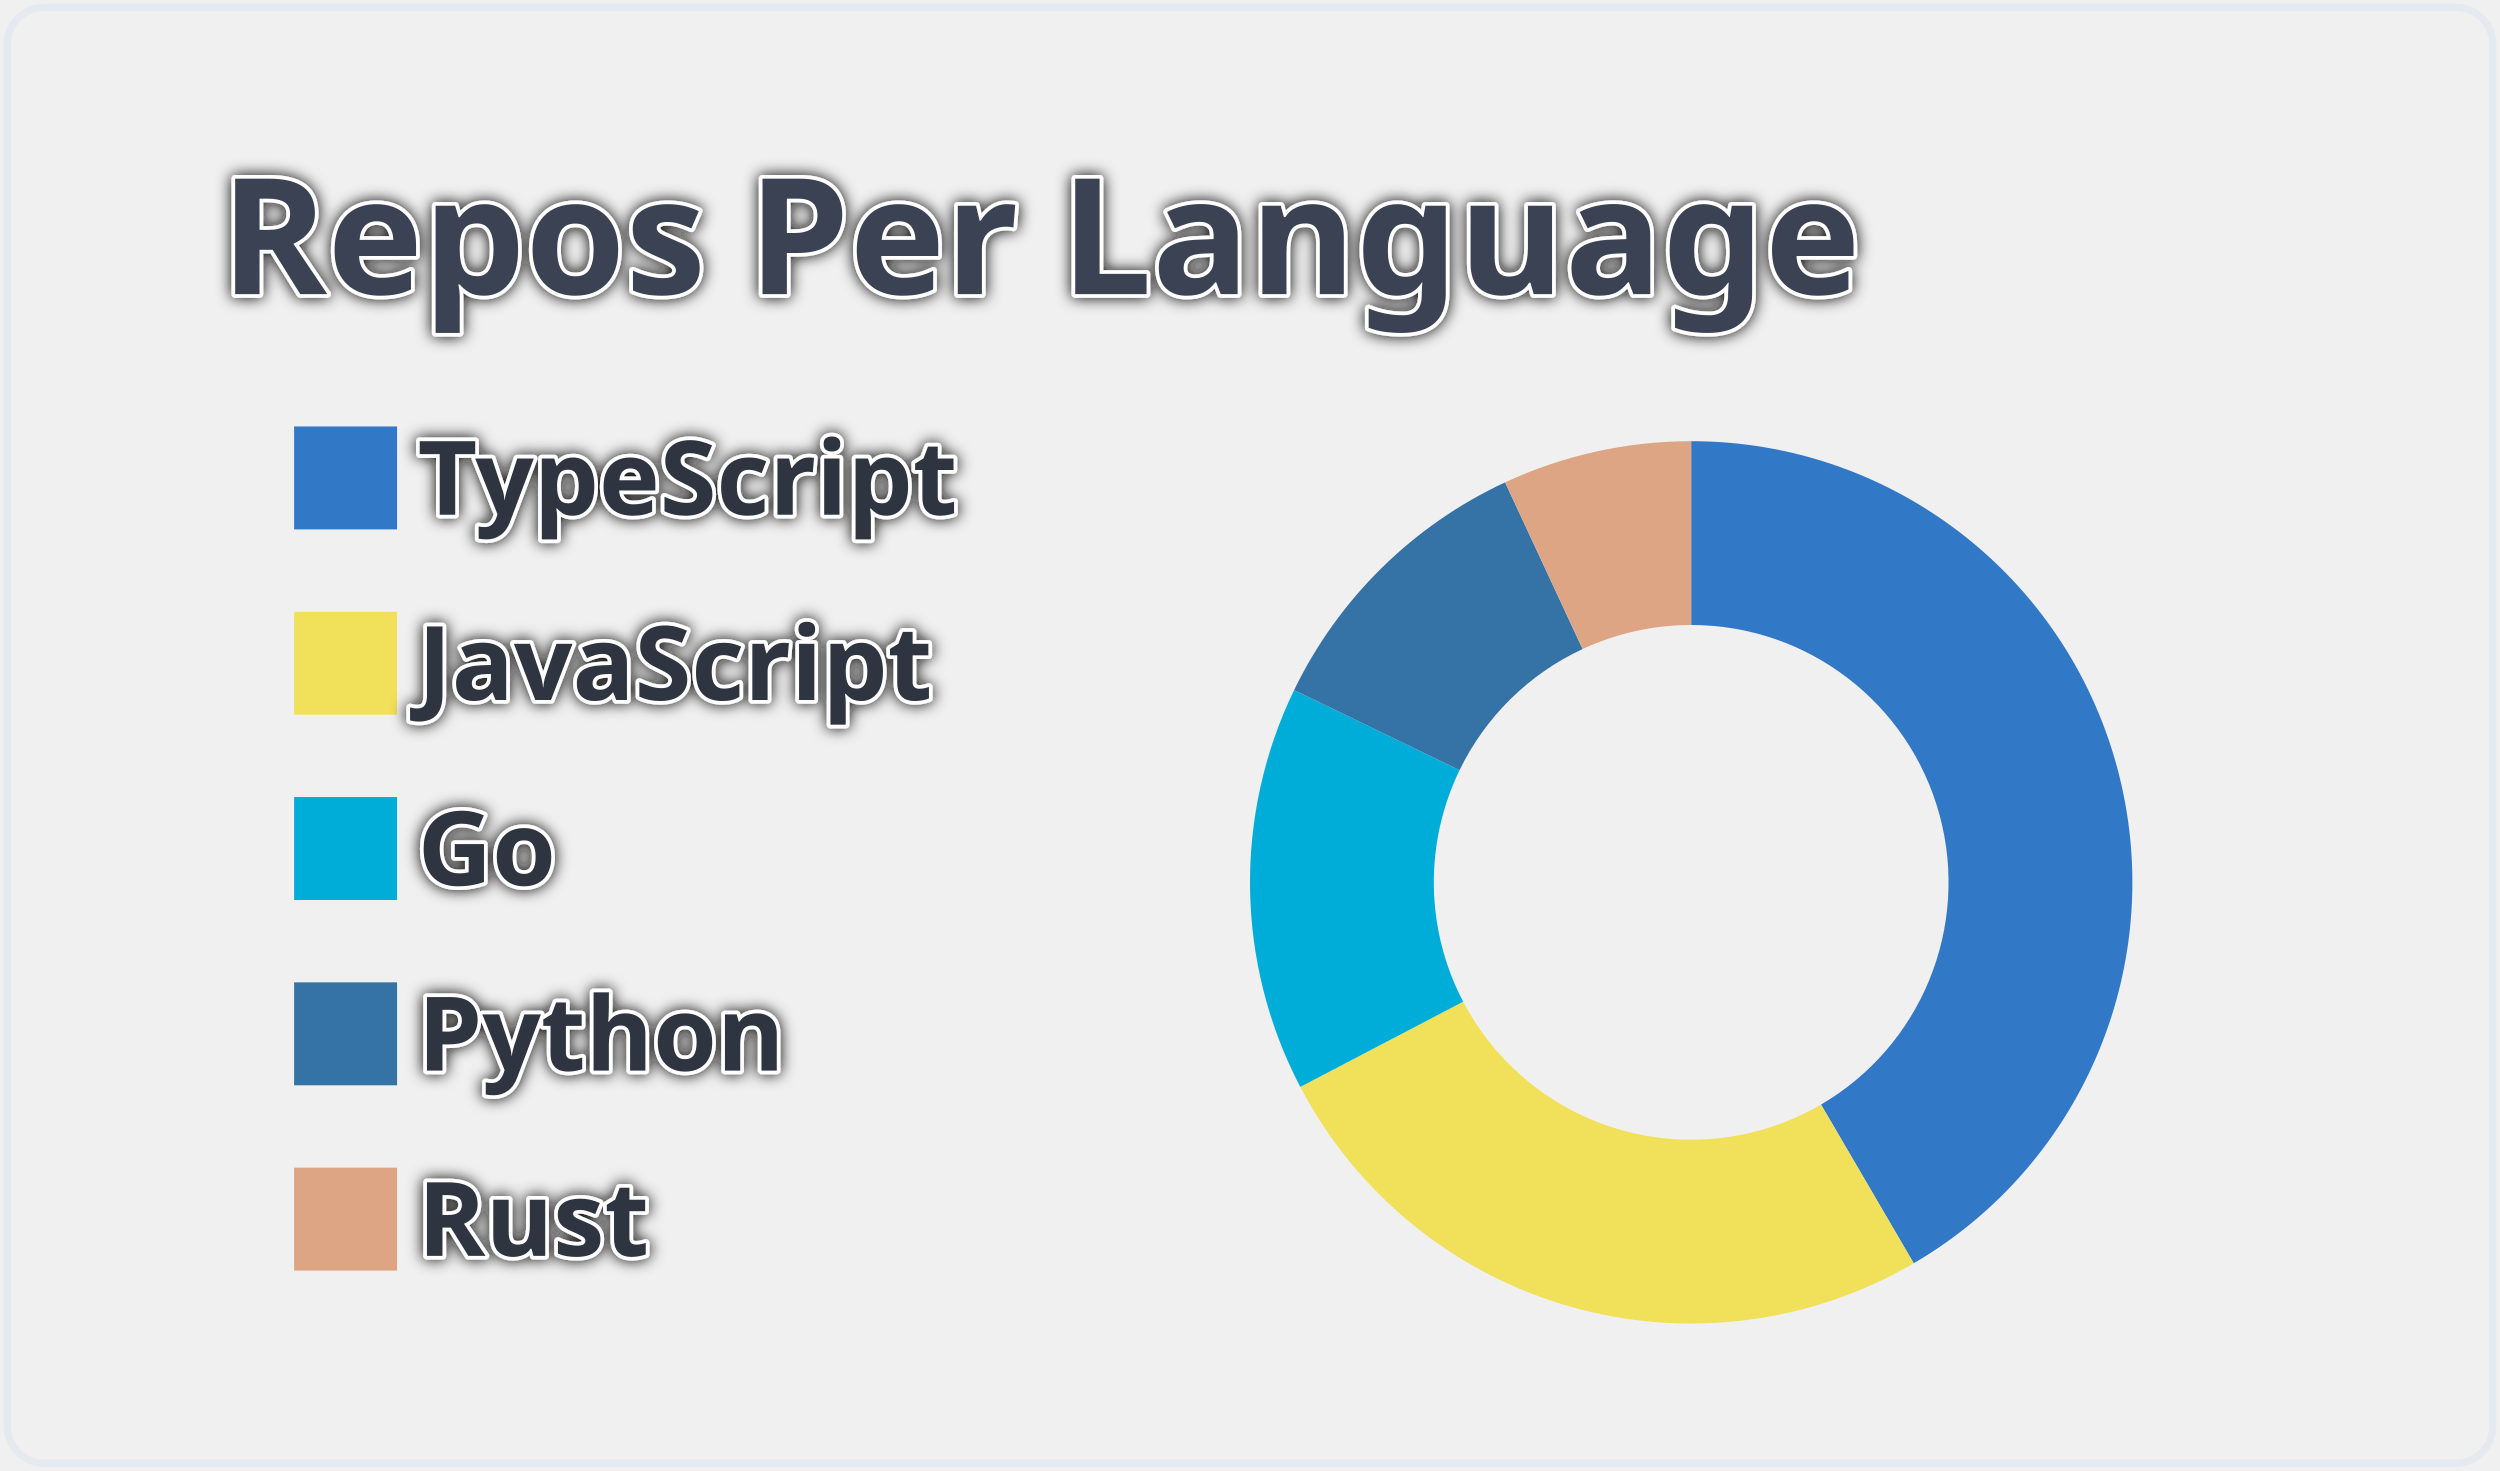
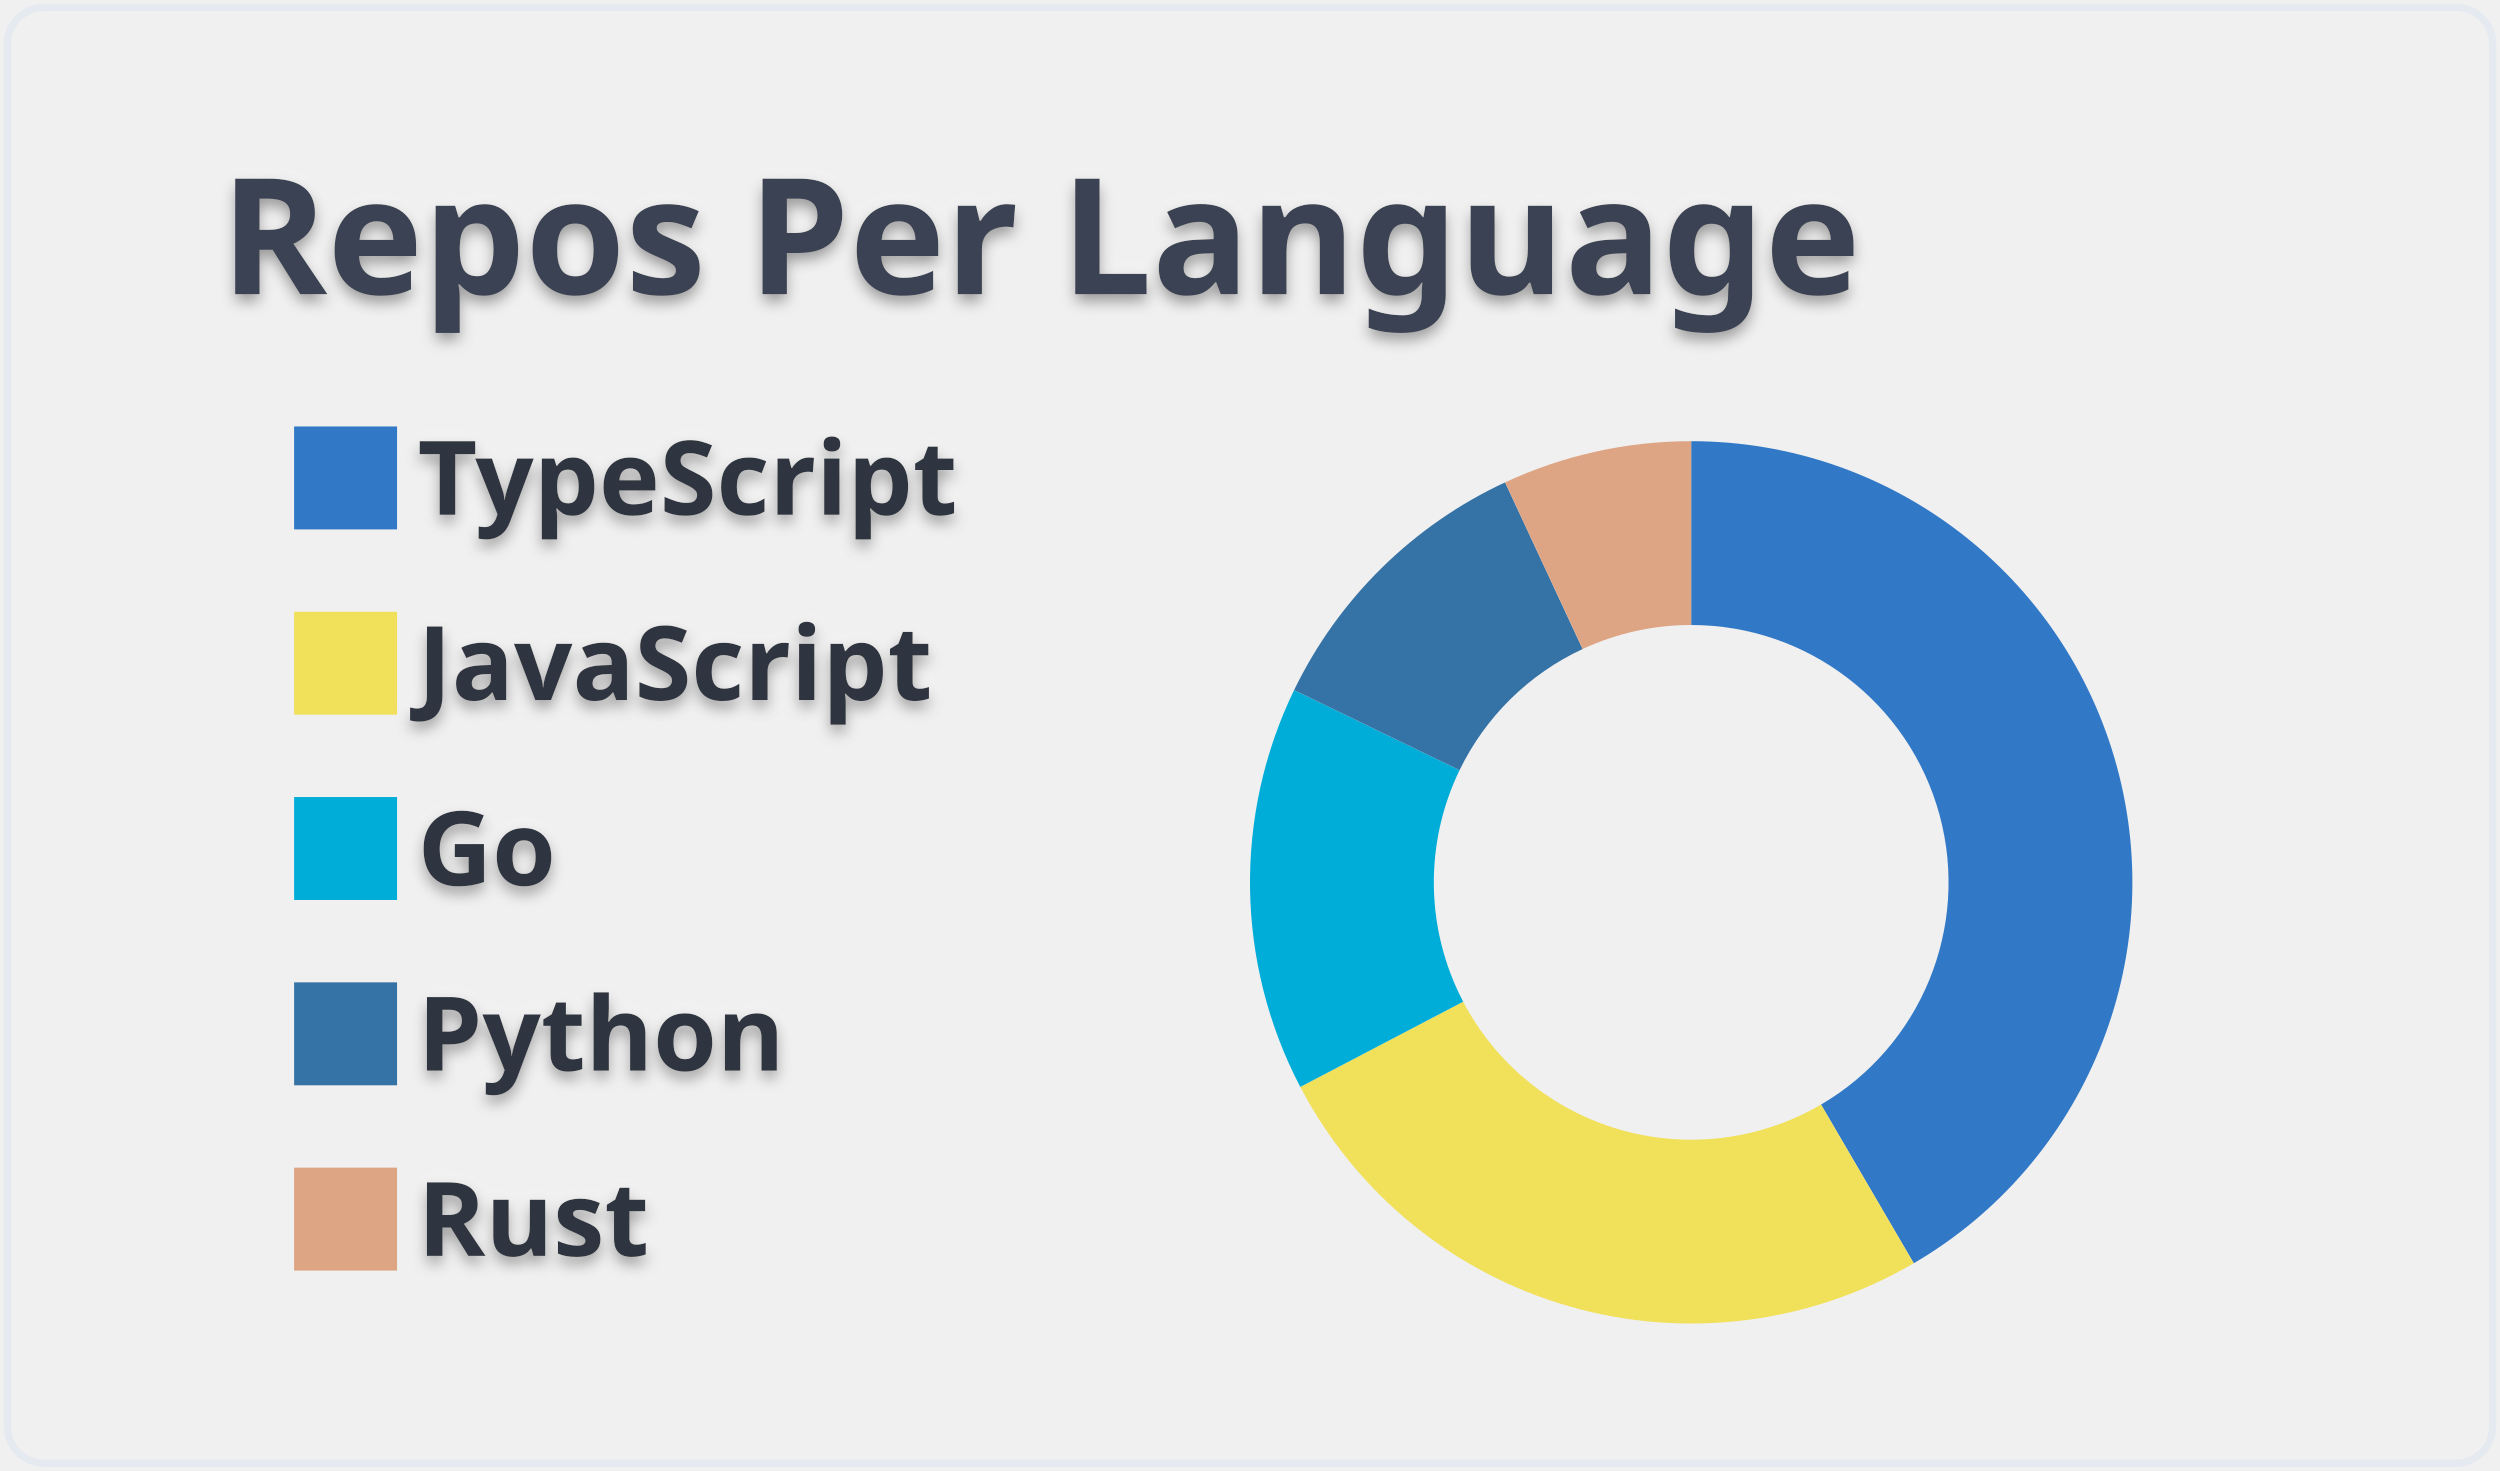
<svg xmlns="http://www.w3.org/2000/svg" width="340" height="200" viewBox="0 0 340 200">
  <style>* {
          font-family: 'Segoe UI', Ubuntu, "Helvetica Neue", Sans-Serif
        }
        text {
          font-weight: 600;
-           paint-order: stroke fill;
-           stroke: #fff;
-           stroke-width: 1px;
-           stroke-linejoin: round;
-           filter: drop-shadow(0 0 1px #111);
+           filter: drop-shadow(0 1px 1px rgba(0, 0, 0, 0.65)) drop-shadow(0 0 1px rgba(255, 255, 255, 0.55));
        }</style>
  <g class="gpsc-root">
    <rect x="1" y="1" rx="5" ry="5" height="99%" width="99.412%" stroke="#e5e9f0" stroke-width="1" fill="#ffffff00" stroke-opacity="1" />
    <text x="30" y="40" class="gpsc-item" style="--gpsc-i: 0; font-size: 22px; fill: #3b4252;">Repos Per Language</text>
    <g transform="translate(0,40)">
      <g transform="translate(40,0)">
        <rect y="18" width="14" height="14" class="gpsc-item" style="--gpsc-i: 0; stroke-width: 1px;" fill="#3178c6" stroke="#ffffff00" />
        <rect y="43.2" width="14" height="14" class="gpsc-item" style="--gpsc-i: 1; stroke-width: 1px;" fill="#f1e05a" stroke="#ffffff00" />
        <rect y="68.4" width="14" height="14" class="gpsc-item" style="--gpsc-i: 2; stroke-width: 1px;" fill="#00add8" stroke="#ffffff00" />
        <rect y="93.6" width="14" height="14" class="gpsc-item" style="--gpsc-i: 3; stroke-width: 1px;" fill="#3572a5" stroke="#ffffff00" />
        <rect y="118.8" width="14" height="14" class="gpsc-item" style="--gpsc-i: 4; stroke-width: 1px;" fill="#dea584" stroke="#ffffff00" />
        <text x="16.8" y="30" class="gpsc-item" style="--gpsc-i: 0; fill: #2e3440; font-size: 14px;">TypeScript</text>
        <text x="16.8" y="55.2" class="gpsc-item" style="--gpsc-i: 1; fill: #2e3440; font-size: 14px;">JavaScript</text>
        <text x="16.8" y="80.4" class="gpsc-item" style="--gpsc-i: 2; fill: #2e3440; font-size: 14px;">Go</text>
        <text x="16.8" y="105.6" class="gpsc-item" style="--gpsc-i: 3; fill: #2e3440; font-size: 14px;">Python</text>
        <text x="16.8" y="130.8" class="gpsc-item" style="--gpsc-i: 4; fill: #2e3440; font-size: 14px;">Rust</text>
      </g>
      <g transform="translate( 230, 80 )">
        <g class="arc" style="--gpsc-i: 0;">
          <path d="M3.67394039744206e-15,-60A60,60,0,0,1,30.269,51.805L17.657,30.22A35,35,0,0,0,2.1431318985078682e-15,-35Z" style="fill: #3178c6; stroke-width: 2px;" stroke="#ffffff00" />
        </g>
        <g class="arc" style="--gpsc-i: 1;">
          <path d="M30.269,51.805A60,60,0,0,1,-53.161,27.82L-31.01,16.228A35,35,0,0,0,17.657,30.22Z" style="fill: #f1e05a; stroke-width: 2px;" stroke="#ffffff00" />
        </g>
        <g class="arc" style="--gpsc-i: 2;">
          <path d="M-53.161,27.82A60,60,0,0,1,-54,-26.153L-31.5,-15.256A35,35,0,0,0,-31.01,16.228Z" style="fill: #00add8; stroke-width: 2px;" stroke="#ffffff00" />
        </g>
        <g class="arc" style="--gpsc-i: 3;">
          <path d="M-54,-26.153A60,60,0,0,1,-25.31,-54.4L-14.764,-31.734A35,35,0,0,0,-31.5,-15.256Z" style="fill: #3572a5; stroke-width: 2px;" stroke="#ffffff00" />
        </g>
        <g class="arc" style="--gpsc-i: 4;">
          <path d="M-25.31,-54.4A60,60,0,0,1,-1.1021821192326178e-14,-60L-6.429395695523604e-15,-35A35,35,0,0,0,-14.764,-31.734Z" style="fill: #dea584; stroke-width: 2px;" stroke="#ffffff00" />
        </g>
      </g>
    </g>
  </g>
</svg>
